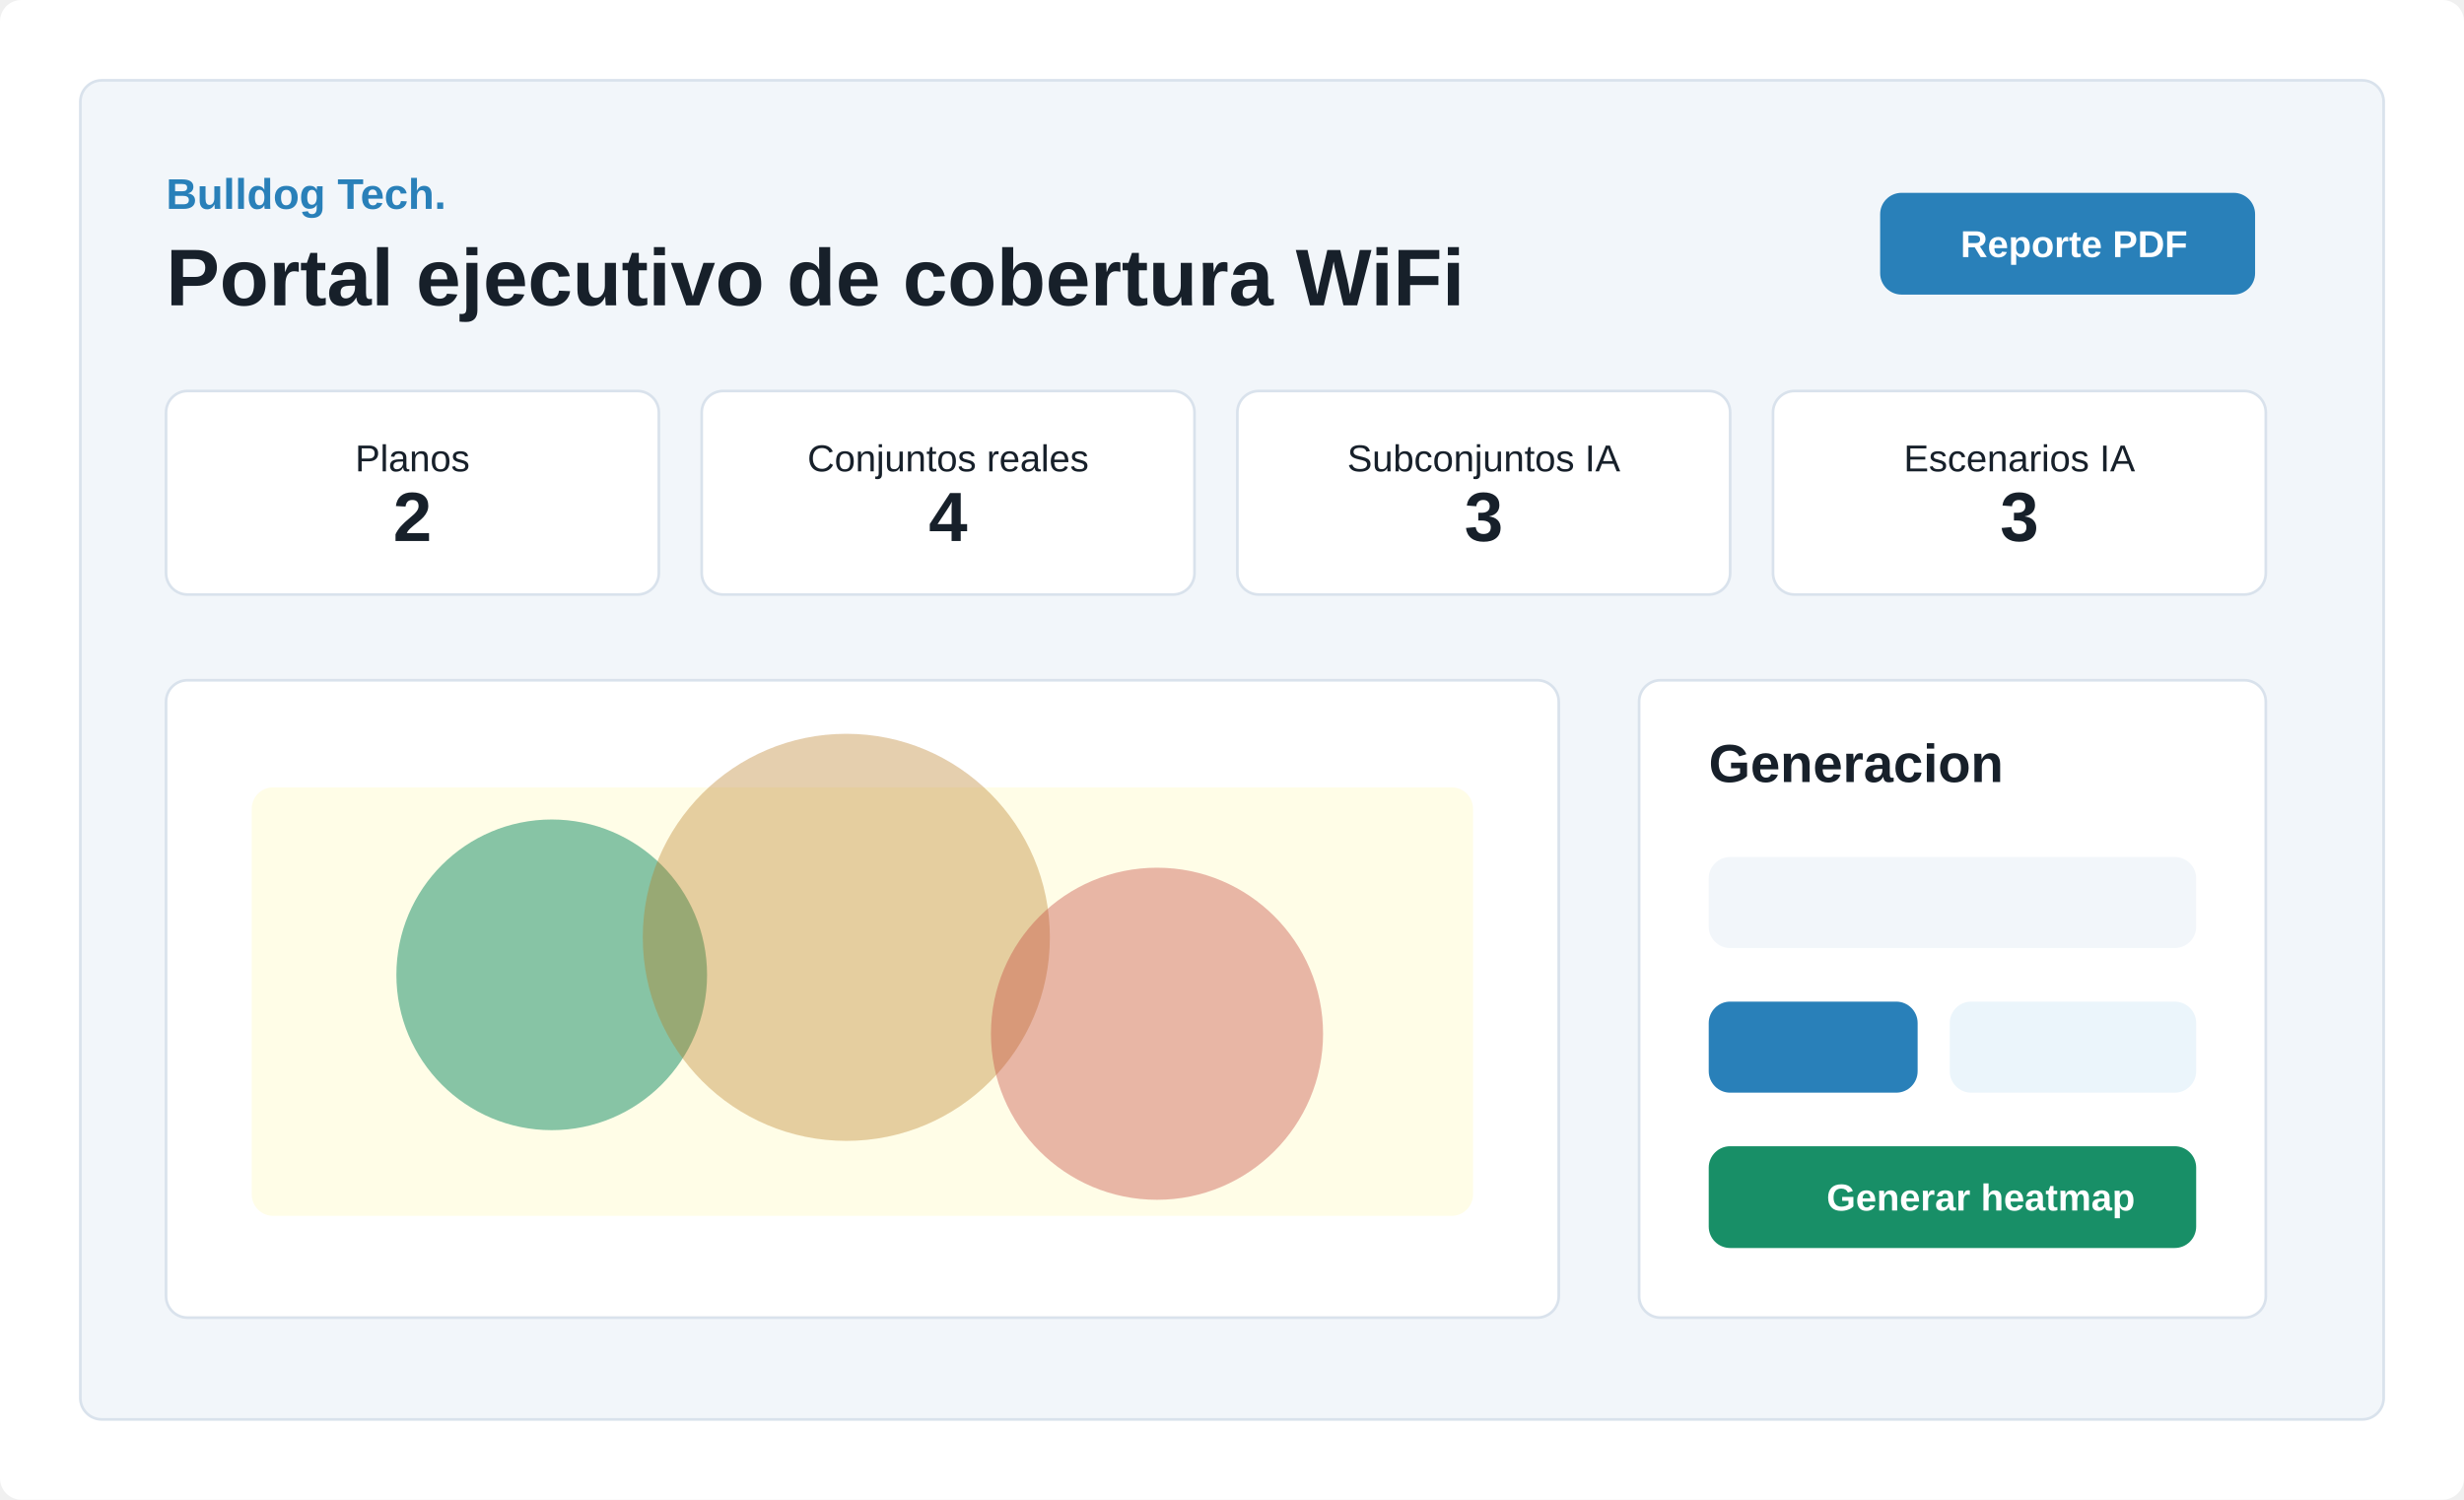
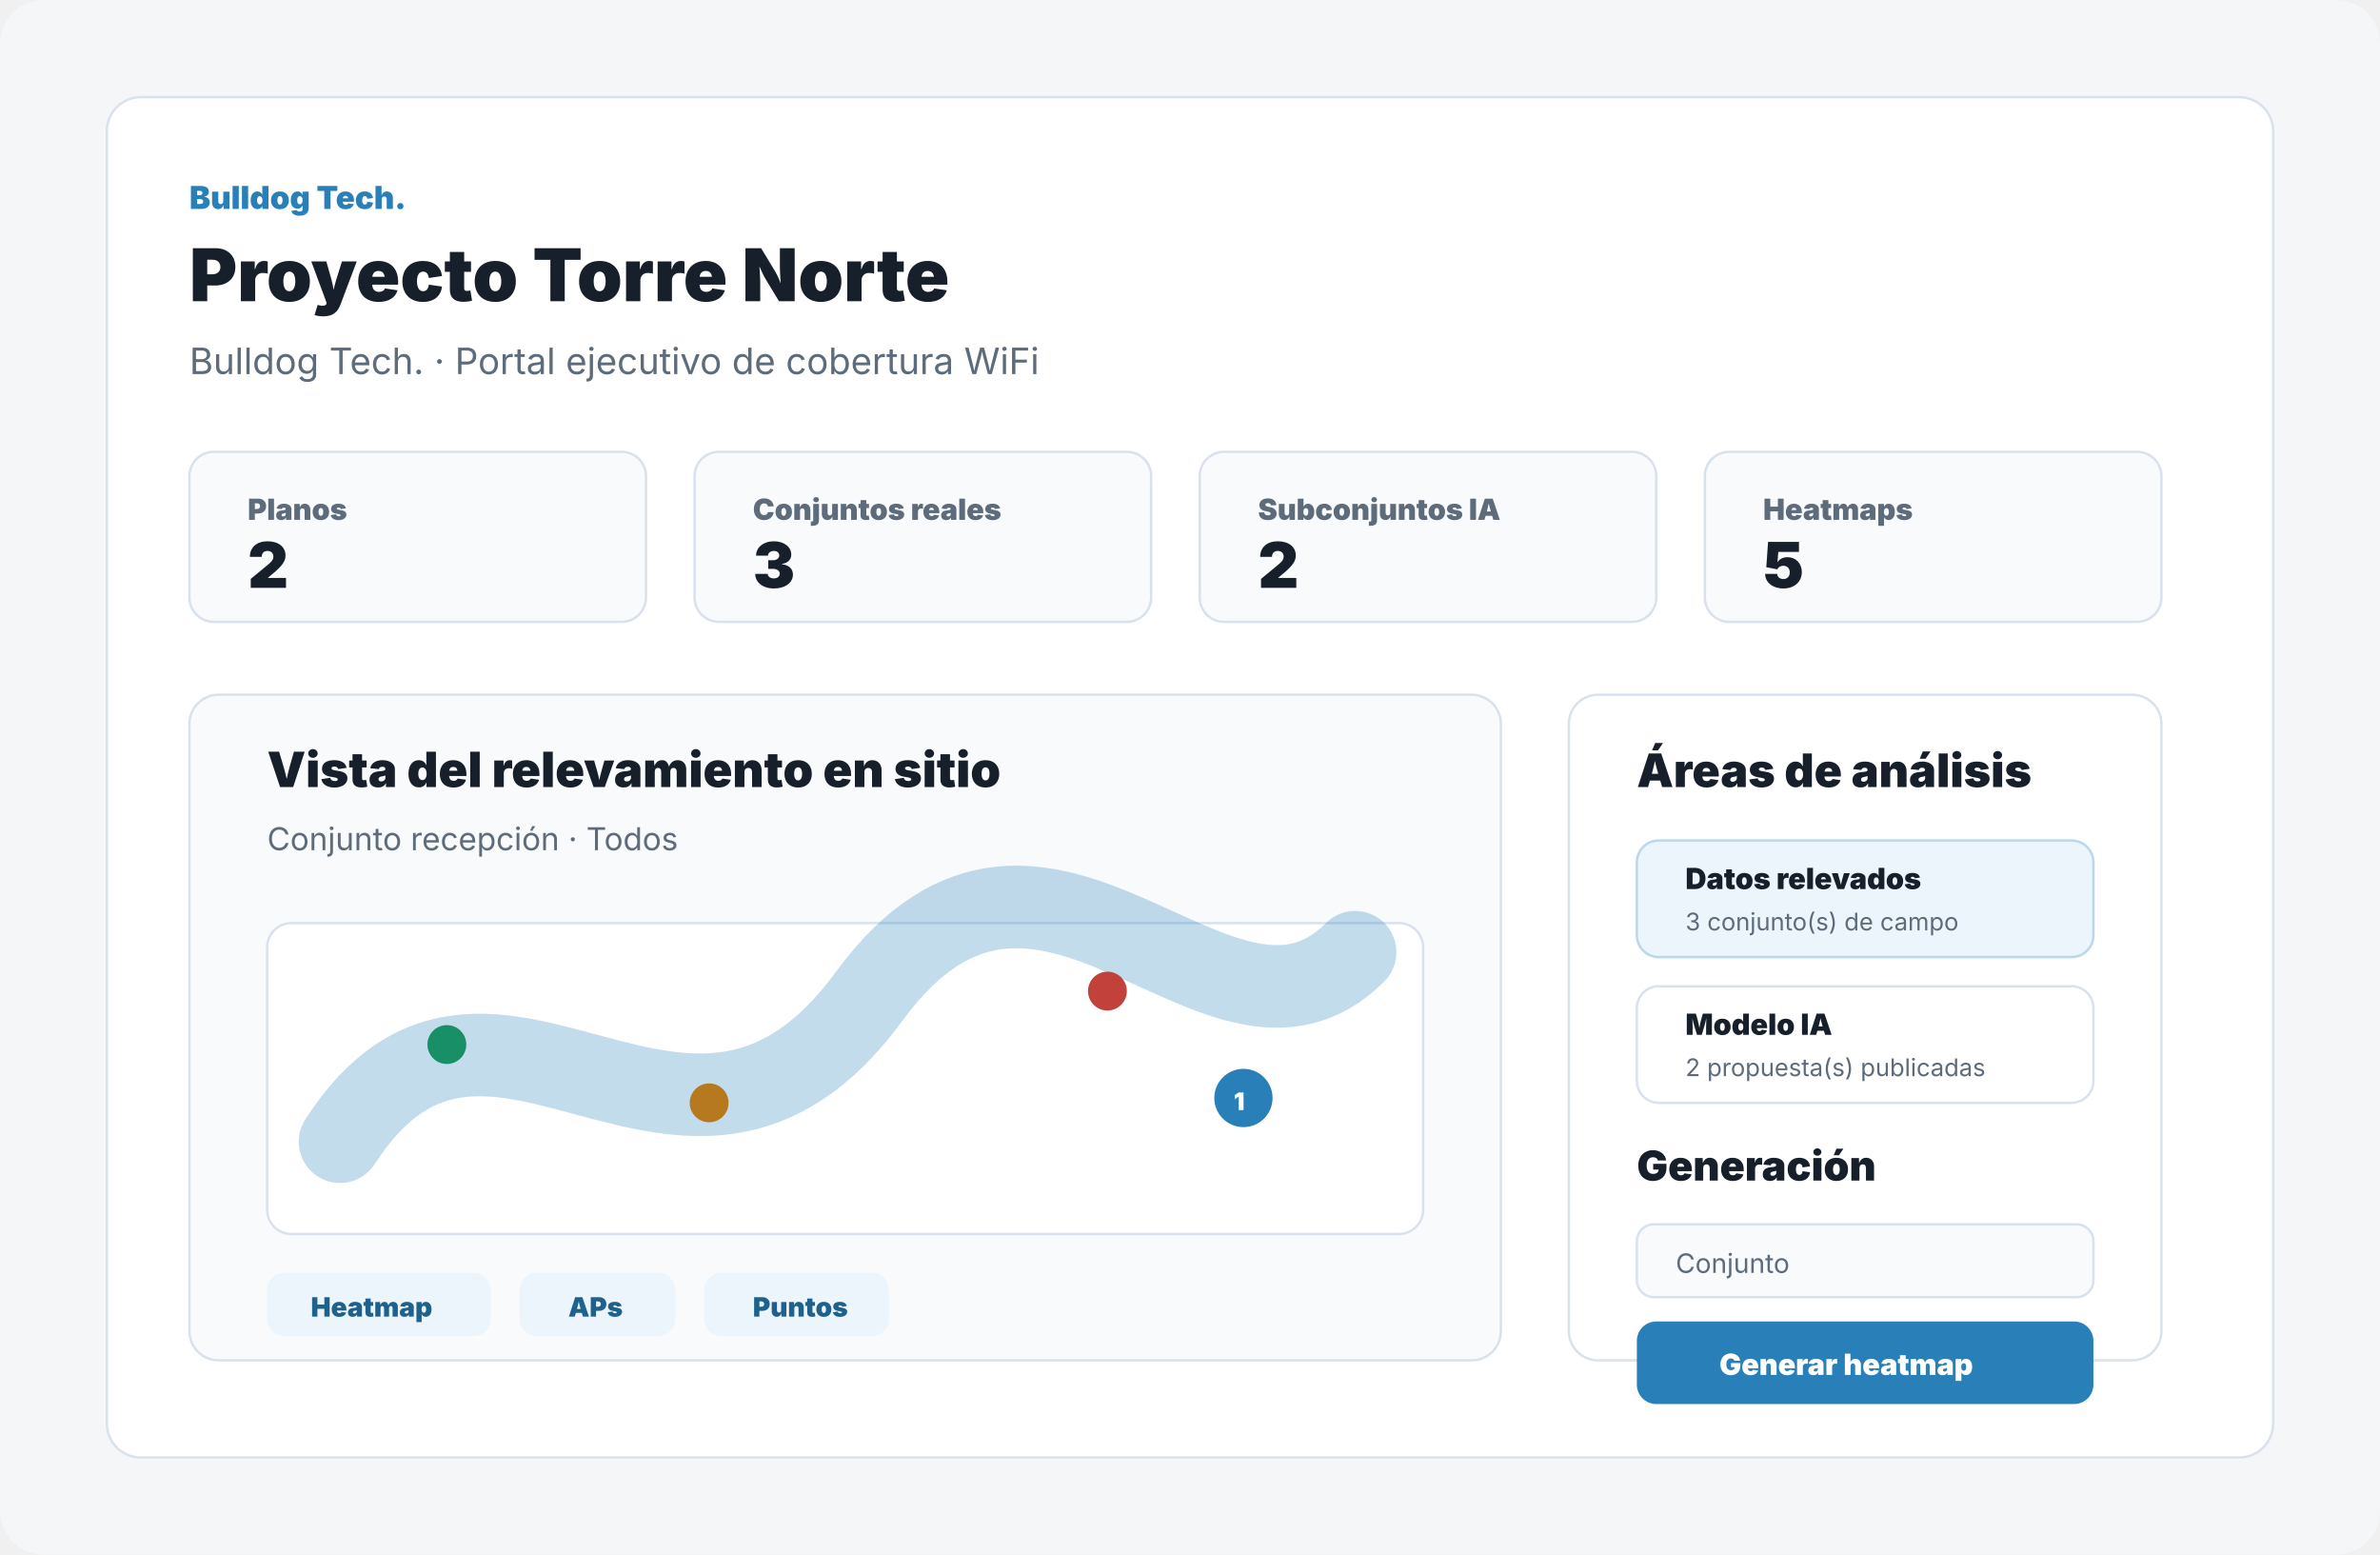
- <svg xmlns="http://www.w3.org/2000/svg" width="920" height="560" viewBox="0 0 920 560" role="img" aria-label="Portal cliente">
-   <rect width="920" height="560" rx="8" fill="#FFFFFF" />
-   <rect x="30" y="30" width="860" height="500" rx="8" fill="#F2F6FA" stroke="#D9E2EC" />
-   <text x="62" y="78" font-family="Arial" font-size="16" font-weight="700" fill="#2980B9">Bulldog Tech.</text>
-   <text x="62" y="114" font-family="Arial" font-size="30" font-weight="700" fill="#17202A">Portal ejecutivo de cobertura WiFi</text>
-   <rect x="702" y="72" width="140" height="38" rx="8" fill="#2980B9" />
-   <text x="732" y="96" font-family="Arial" font-size="14" font-weight="700" fill="#FFFFFF">Reporte PDF</text>
-   <g fill="#FFFFFF" stroke="#D9E2EC">
-     <rect x="62" y="146" width="184" height="76" rx="8" />
-     <rect x="262" y="146" width="184" height="76" rx="8" />
-     <rect x="462" y="146" width="184" height="76" rx="8" />
-     <rect x="662" y="146" width="184" height="76" rx="8" />
-   </g>
-   <g font-family="Arial" fill="#17202A" text-anchor="middle">
-     <text x="154" y="176" font-size="14">Planos</text>
-     <text x="154" y="202" font-size="26" font-weight="700">2</text>
-     <text x="354" y="176" font-size="14">Conjuntos reales</text>
-     <text x="354" y="202" font-size="26" font-weight="700">4</text>
-     <text x="554" y="176" font-size="14">Subconjuntos IA</text>
-     <text x="554" y="202" font-size="26" font-weight="700">3</text>
-     <text x="754" y="176" font-size="14">Escenarios IA</text>
-     <text x="754" y="202" font-size="26" font-weight="700">3</text>
-   </g>
-   <rect x="62" y="254" width="520" height="238" rx="8" fill="#FFFFFF" stroke="#D9E2EC" />
-   <rect x="94" y="294" width="456" height="160" rx="8" fill="#FFFDE7" />
-   <circle cx="206" cy="364" r="58" fill="#188F67" opacity="0.52" />
-   <circle cx="316" cy="350" r="76" fill="#B7791F" opacity="0.36" />
-   <circle cx="432" cy="386" r="62" fill="#C2413B" opacity="0.38" />
-   <rect x="612" y="254" width="234" height="238" rx="8" fill="#FFFFFF" stroke="#D9E2EC" />
-   <text x="638" y="292" font-family="Arial" font-size="20" font-weight="700" fill="#17202A">Generacion</text>
-   <rect x="638" y="320" width="182" height="34" rx="8" fill="#F2F6FA" />
-   <rect x="638" y="374" width="78" height="34" rx="8" fill="#2980B9" />
-   <rect x="728" y="374" width="92" height="34" rx="8" fill="#EBF5FB" />
-   <rect x="638" y="428" width="182" height="38" rx="8" fill="#188F67" />
-   <text x="682" y="452" font-family="Arial" font-size="14" font-weight="700" fill="#FFFFFF">Generar heatmap</text>
+ <svg xmlns="http://www.w3.org/2000/svg" width="980" height="640" viewBox="0 0 980 640" fill="none" role="img" aria-labelledby="titulo desc">
+   <rect width="980" height="640" rx="18" fill="#F4F6F8" />
+   <rect x="44" y="40" width="892" height="560" rx="14" fill="#FFFFFF" stroke="#D9E2EC" />
+   <text x="78" y="86" font-family="Inter, Arial" font-size="13" font-weight="850" fill="#2980B9">Bulldog Tech.</text>
+   <text x="78" y="124" font-family="Inter, Arial" font-size="30" font-weight="850" fill="#17202A">Proyecto Torre Norte</text>
+   <text x="78" y="154" font-family="Inter, Arial" font-size="15" fill="#5D6B7A">Bulldog Tech. · Portal ejecutivo de cobertura WiFi</text>
+   <rect x="78" y="186" width="188" height="70" rx="10" fill="#F8FAFC" stroke="#D9E2EC" />
+   <text x="102" y="214" font-family="Inter, Arial" font-size="12" font-weight="850" fill="#5D6B7A">Planos</text>
+   <text x="102" y="242" font-family="Inter, Arial" font-size="26" font-weight="850" fill="#17202A">2</text>
+   <rect x="286" y="186" width="188" height="70" rx="10" fill="#F8FAFC" stroke="#D9E2EC" />
+   <text x="310" y="214" font-family="Inter, Arial" font-size="12" font-weight="850" fill="#5D6B7A">Conjuntos reales</text>
+   <text x="310" y="242" font-family="Inter, Arial" font-size="26" font-weight="850" fill="#17202A">3</text>
+   <rect x="494" y="186" width="188" height="70" rx="10" fill="#F8FAFC" stroke="#D9E2EC" />
+   <text x="518" y="214" font-family="Inter, Arial" font-size="12" font-weight="850" fill="#5D6B7A">Subconjuntos IA</text>
+   <text x="518" y="242" font-family="Inter, Arial" font-size="26" font-weight="850" fill="#17202A">2</text>
+   <rect x="702" y="186" width="188" height="70" rx="10" fill="#F8FAFC" stroke="#D9E2EC" />
+   <text x="726" y="214" font-family="Inter, Arial" font-size="12" font-weight="850" fill="#5D6B7A">Heatmaps</text>
+   <text x="726" y="242" font-family="Inter, Arial" font-size="26" font-weight="850" fill="#17202A">5</text>
+   <rect x="78" y="286" width="540" height="274" rx="12" fill="#F8FAFC" stroke="#D9E2EC" />
+   <text x="110" y="324" font-family="Inter, Arial" font-size="20" font-weight="850" fill="#17202A">Vista del relevamiento en sitio</text>
+   <text x="110" y="350" font-family="Inter, Arial" font-size="13" fill="#5D6B7A">Conjunto recepción · Todos</text>
+   <rect x="110" y="380" width="476" height="128" rx="10" fill="#FFFFFF" stroke="#D9E2EC" />
+   <path d="M140 470C202 374 282 514 358 410C430 312 502 448 558 392" stroke="#2980B9" stroke-width="34" stroke-linecap="round" opacity=".28" />
+   <circle cx="184" cy="430" r="8" fill="#188F67" />
+   <circle cx="292" cy="454" r="8" fill="#B7791F" />
+   <circle cx="456" cy="408" r="8" fill="#C2413B" />
+   <circle cx="512" cy="452" r="12" fill="#2980B9" />
+   <text x="508" y="457" font-family="Inter, Arial" font-size="10" font-weight="850" fill="#FFFFFF">1</text>
+   <rect x="110" y="524" width="92" height="26" rx="7" fill="#EBF5FB" />
+   <text x="128" y="542" font-family="Inter, Arial" font-size="11" font-weight="850" fill="#1F618D">Heatmap</text>
+   <rect x="214" y="524" width="64" height="26" rx="7" fill="#EBF5FB" />
+   <text x="234" y="542" font-family="Inter, Arial" font-size="11" font-weight="850" fill="#1F618D">APs</text>
+   <rect x="290" y="524" width="76" height="26" rx="7" fill="#EBF5FB" />
+   <text x="310" y="542" font-family="Inter, Arial" font-size="11" font-weight="850" fill="#1F618D">Puntos</text>
+   <rect x="646" y="286" width="244" height="274" rx="12" fill="#FFFFFF" stroke="#D9E2EC" />
+   <text x="674" y="324" font-family="Inter, Arial" font-size="19" font-weight="850" fill="#17202A">Áreas de análisis</text>
+   <rect x="674" y="346" width="188" height="48" rx="9" fill="#EBF5FB" stroke="#BBD7EA" />
+   <text x="694" y="366" font-family="Inter, Arial" font-size="12" font-weight="850" fill="#17202A">Datos relevados</text>
+   <text x="694" y="383" font-family="Inter, Arial" font-size="10" fill="#5D6B7A">3 conjunto(s) de campo</text>
+   <rect x="674" y="406" width="188" height="48" rx="9" fill="#FFFFFF" stroke="#D9E2EC" />
+   <text x="694" y="426" font-family="Inter, Arial" font-size="12" font-weight="850" fill="#17202A">Modelo IA</text>
+   <text x="694" y="443" font-family="Inter, Arial" font-size="10" fill="#5D6B7A">2 propuesta(s) publicadas</text>
+   <text x="674" y="486" font-family="Inter, Arial" font-size="17" font-weight="850" fill="#17202A">Generación</text>
+   <rect x="674" y="504" width="188" height="30" rx="7" fill="#F8FAFC" stroke="#D9E2EC" />
+   <text x="690" y="524" font-family="Inter, Arial" font-size="11" fill="#5D6B7A">Conjunto</text>
+   <rect x="674" y="544" width="188" height="34" rx="8" fill="#2980B9" />
+   <text x="708" y="566" font-family="Inter, Arial" font-size="12" font-weight="850" fill="#FFFFFF">Generar heatmap</text>
</svg>
